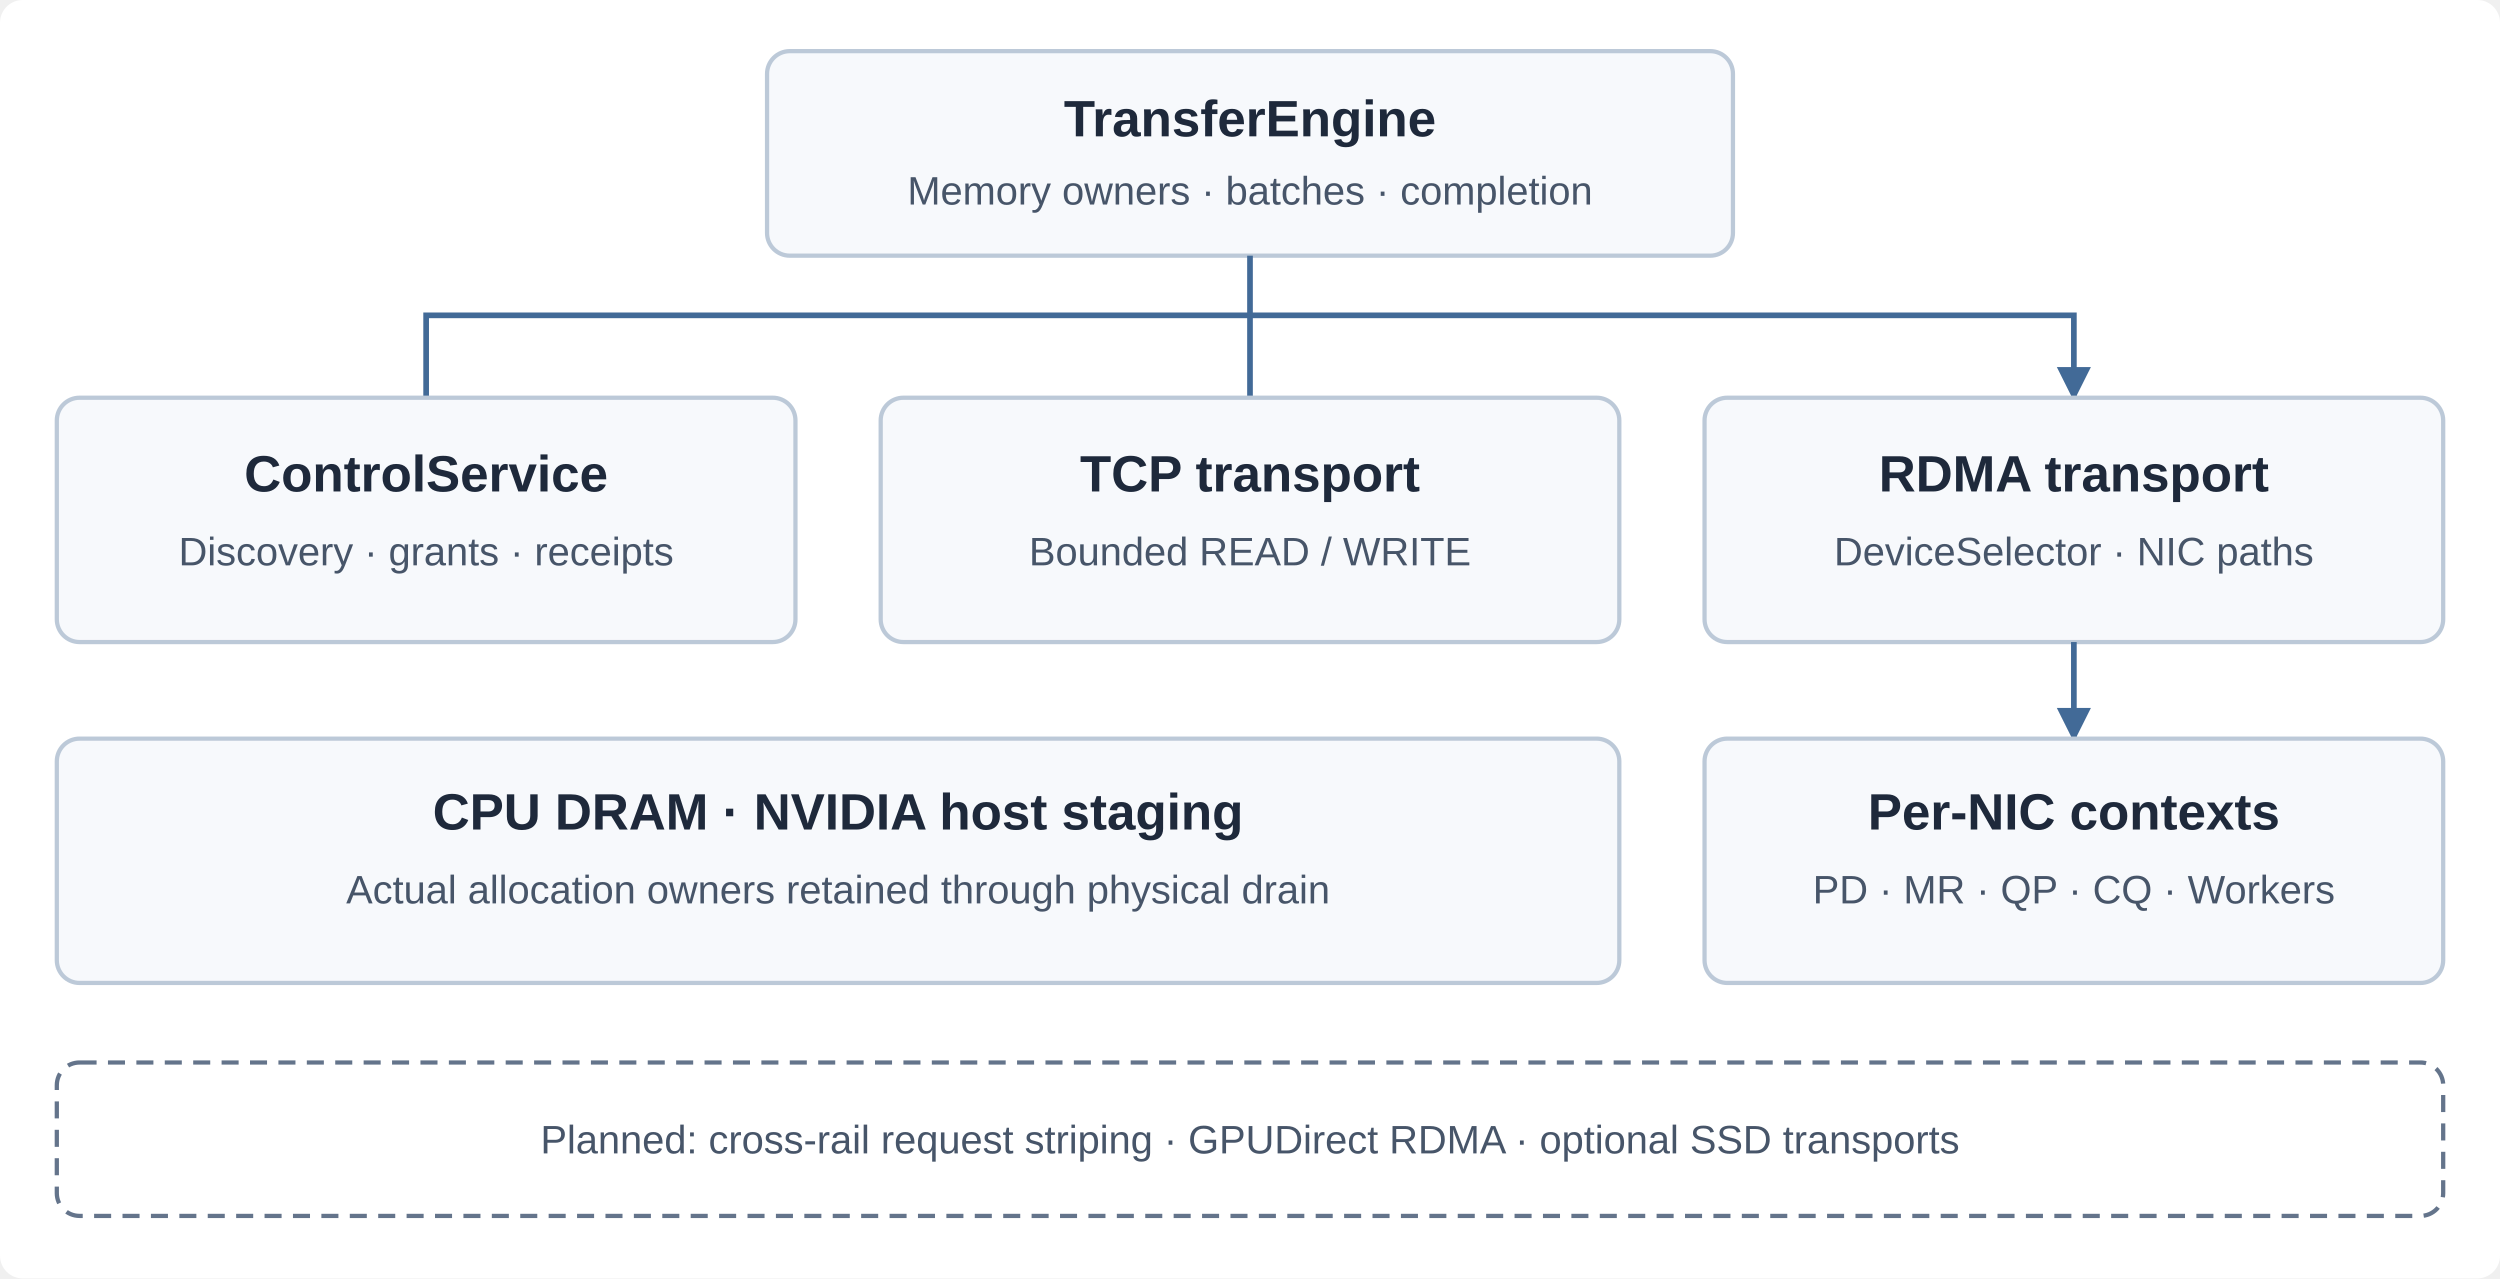
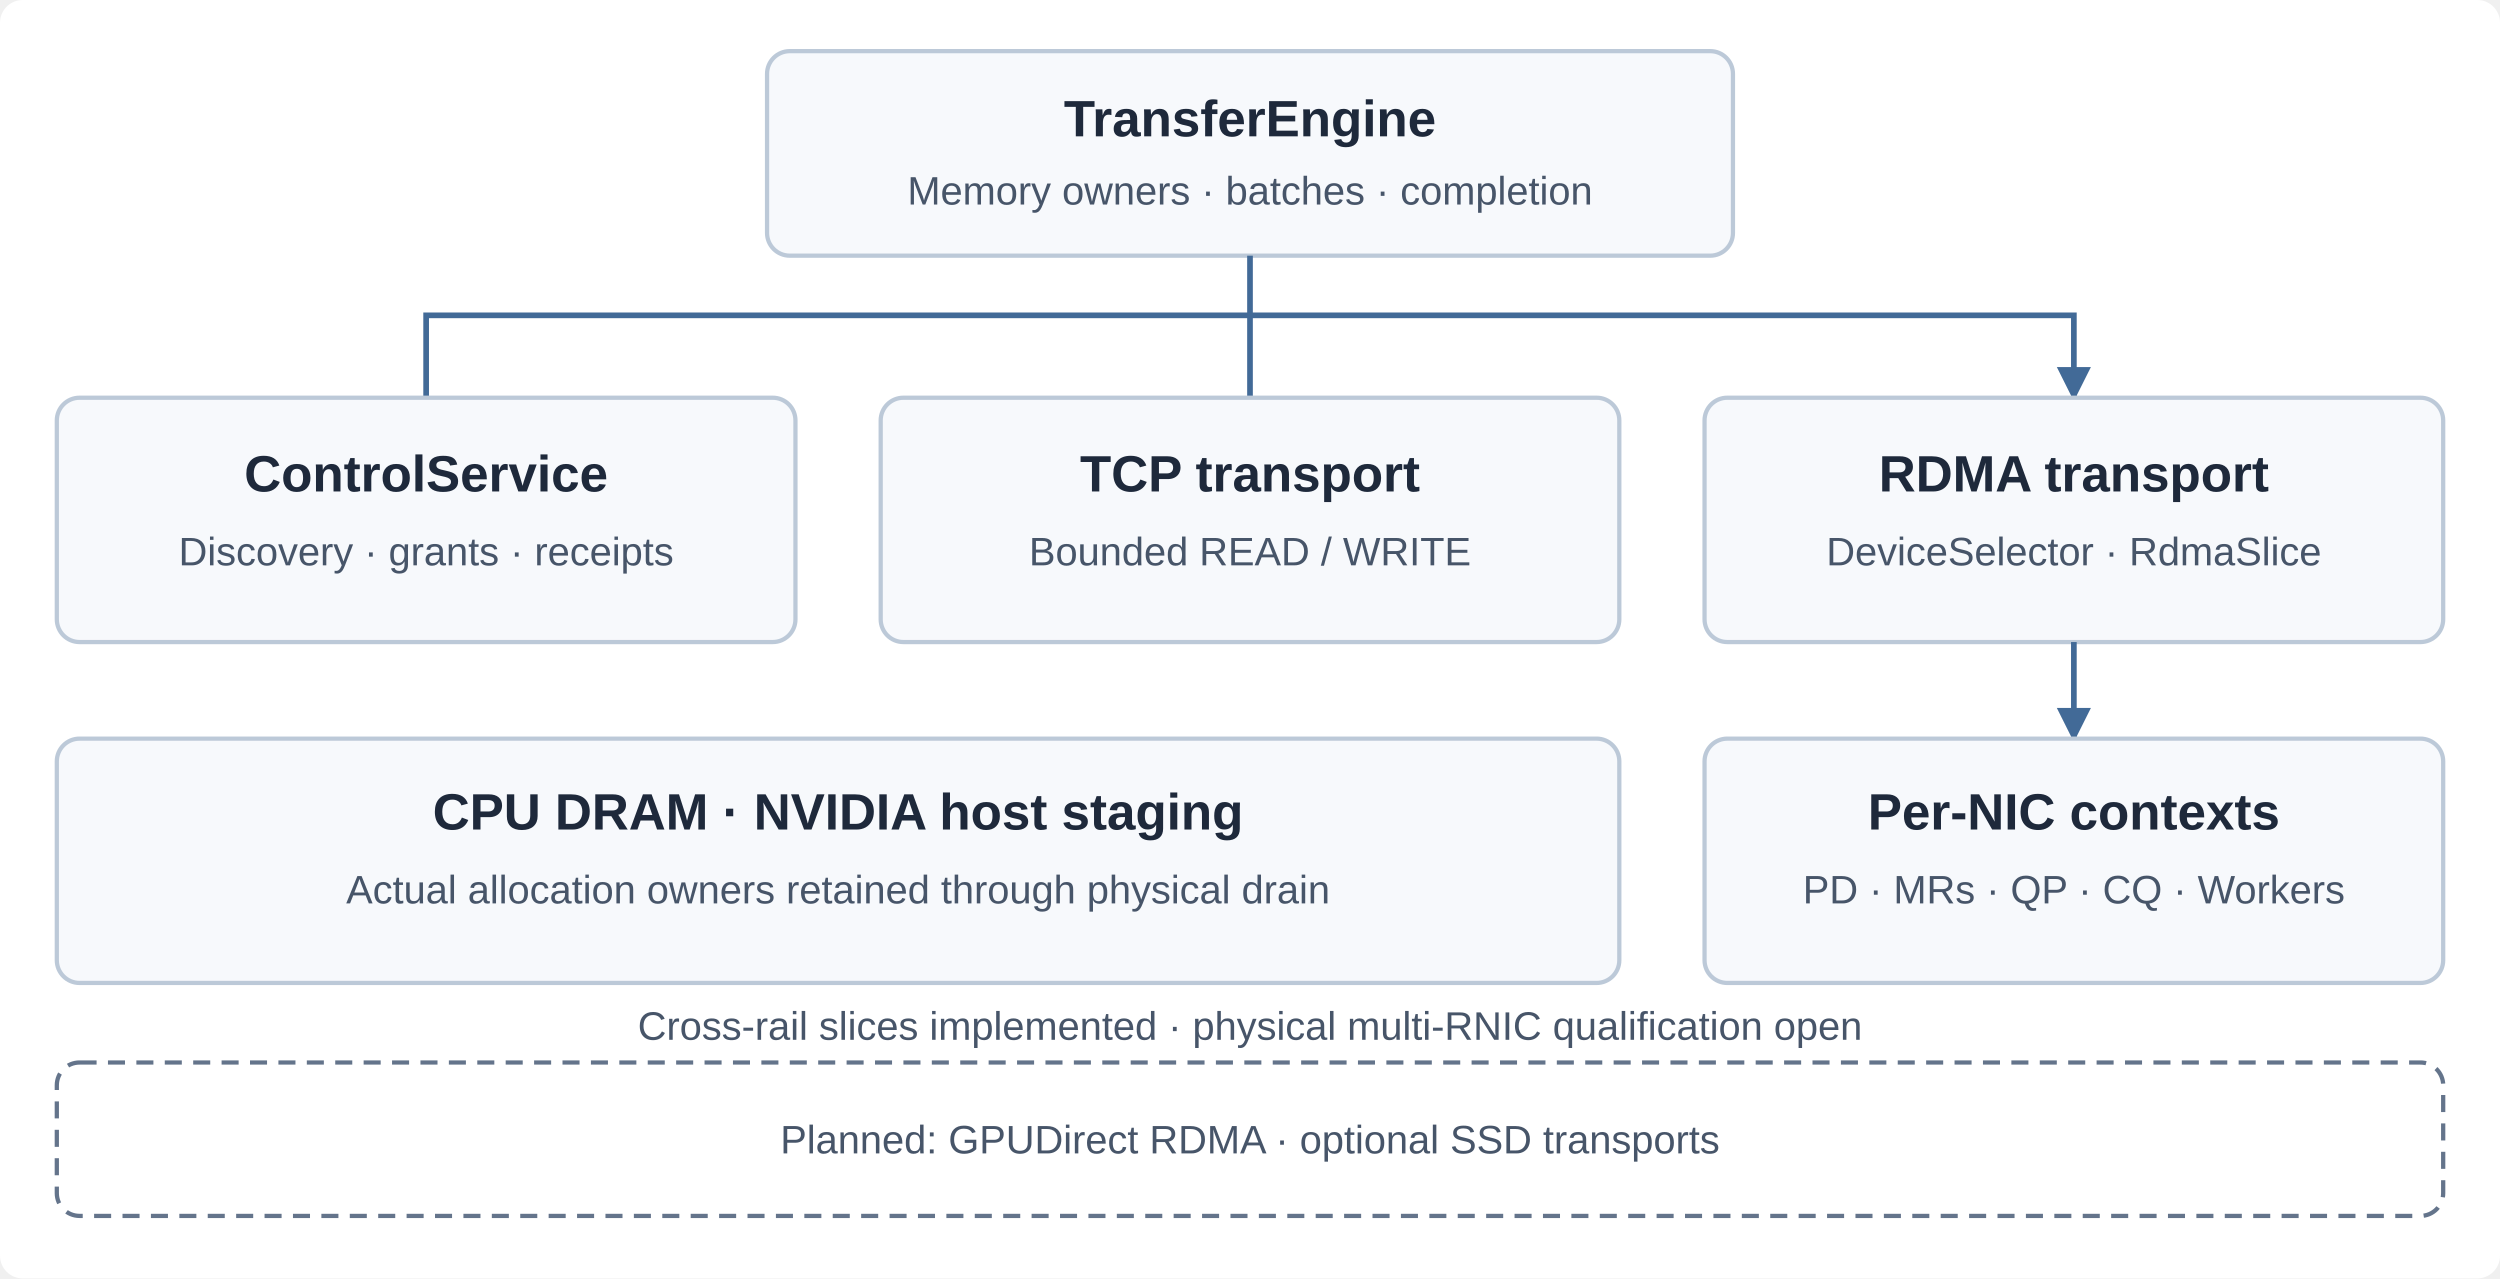
<svg xmlns="http://www.w3.org/2000/svg" viewBox="0 0 880 450" role="img" aria-labelledby="title desc">
  <style>
.canvas{fill:#fff}.box{fill:#f7f9fc;stroke:#bcc9d8;stroke-width:1.5;rx:8}.label{font:600 18px Arial,sans-serif;fill:#1e293b}.small{font:14px Arial,sans-serif;fill:#475569}.edge{fill:none;stroke:#426a97;stroke-width:2}.future{fill:none;stroke:#64748b;stroke-width:1.5;stroke-dasharray:6 4}
@media(prefers-color-scheme:dark){.canvas{fill:#14181e}.box{fill:#202735;stroke:#627289}.label{fill:#e2e8f0}.small{fill:#b9c5d6}.edge{stroke:#91b7df}.future{stroke:#a6b3c6}}
</style>
  <rect class="canvas" width="880" height="450" rx="8" />
  <defs>
    <marker id="arrow" viewBox="0 0 10 10" refX="9" refY="5" markerWidth="6" markerHeight="6" orient="auto-start-reverse">
      <path d="M0 0 10 5 0 10Z" fill="#426a97" />
    </marker>
  </defs>
  <rect class="box" x="270" y="18" width="340" height="72" />
  <text class="label" x="440" y="48" text-anchor="middle">TransferEngine</text>
  <text class="small" x="440" y="72" text-anchor="middle">Memory owners · batches · completion</text>
  <path class="edge" d="M440 90V111H150V140M440 111V140M440 111H730V140" marker-end="url(#arrow)" />
  <rect class="box" x="20" y="140" width="260" height="86" />
  <text class="label" x="150" y="173" text-anchor="middle">ControlService</text>
  <text class="small" x="150" y="199" text-anchor="middle">Discovery · grants · receipts</text>
  <rect class="box" x="310" y="140" width="260" height="86" />
  <text class="label" x="440" y="173" text-anchor="middle">TCP transport</text>
  <text class="small" x="440" y="199" text-anchor="middle">Bounded READ / WRITE</text>
  <rect class="box" x="600" y="140" width="260" height="86" />
  <text class="label" x="730" y="173" text-anchor="middle">RDMA transport</text>
-   <text class="small" x="730" y="199" text-anchor="middle">DeviceSelector · NIC paths</text>
+   <text class="small" x="730" y="199" text-anchor="middle">DeviceSelector · RdmaSlice</text>
  <path class="edge" d="M730 226V260" marker-end="url(#arrow)" />
  <rect class="box" x="600" y="260" width="260" height="86" />
  <text class="label" x="730" y="292" text-anchor="middle">Per-NIC contexts</text>
-   <text class="small" x="730" y="318" text-anchor="middle">PD · MR · QP · CQ · Workers</text>
+   <text class="small" x="730" y="318" text-anchor="middle">PD · MRs · QP · CQ · Workers</text>
  <rect class="box" x="20" y="260" width="550" height="86" />
  <text class="label" x="295" y="292" text-anchor="middle">CPU DRAM · NVIDIA host staging</text>
  <text class="small" x="295" y="318" text-anchor="middle">Actual allocation owners retained through physical drain</text>
  <rect class="future" x="20" y="374" width="840" height="54" rx="8" />
-   <text class="small" x="440" y="406" text-anchor="middle">Planned: cross-rail request striping · GPUDirect RDMA · optional SSD transports</text>
+   <text class="small" x="440" y="366" text-anchor="middle">Cross-rail slices implemented · physical multi-RNIC qualification open</text>
+   <text class="small" x="440" y="406" text-anchor="middle">Planned: GPUDirect RDMA · optional SSD transports</text>
</svg>
